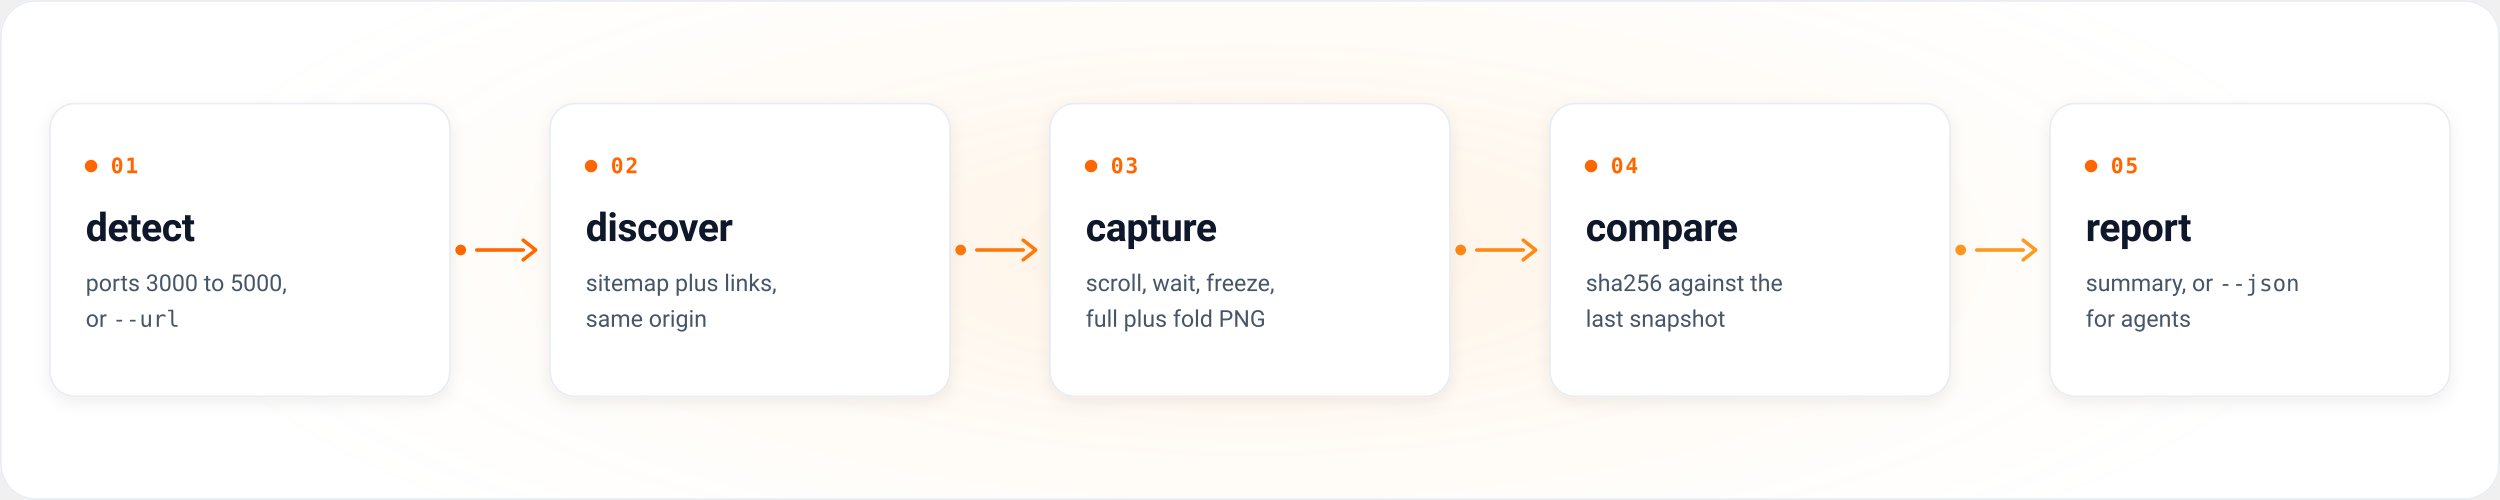
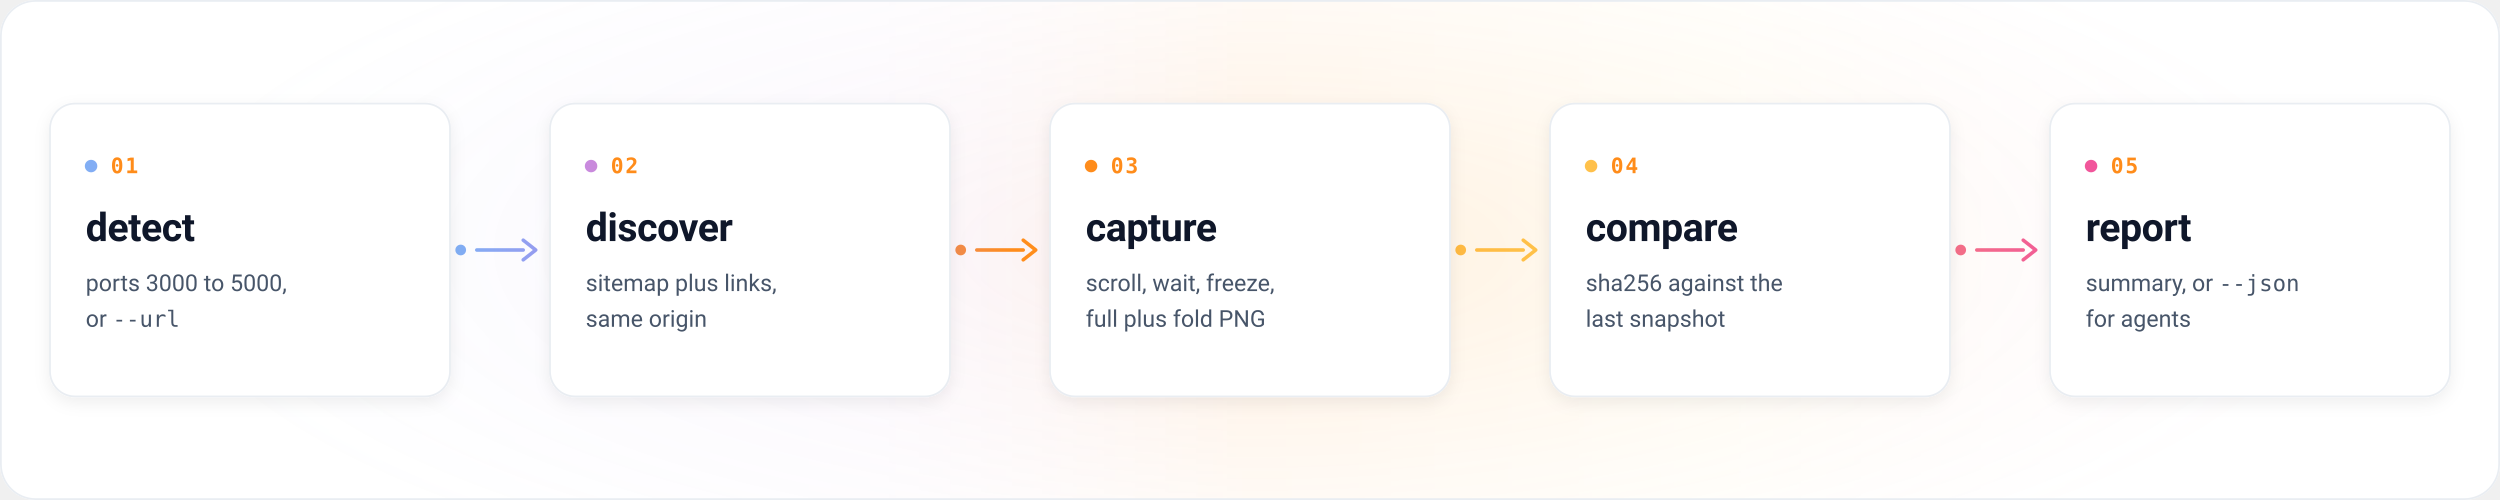
<svg xmlns="http://www.w3.org/2000/svg" viewBox="0 0 1400 280" width="1400" height="280" role="img" aria-label="How stm works: detect, discover, capture, compare, report" text-rendering="geometricPrecision" font-family="ui-sans-serif, system-ui, -apple-system, 'Segoe UI', Roboto, 'Helvetica Neue', Arial, sans-serif">
  <defs>
-     <linearGradient id="flow" gradientUnits="userSpaceOnUse" x1="252" y1="140" x2="1148" y2="140">
-       <stop offset="0" stop-color="#FF6600" />
-       <stop offset="1" stop-color="#FF9A1F" />
+     <linearGradient id="flow" gradientUnits="userSpaceOnUse" x1="252" y1="140" x2="1180" y2="140">
+       <stop offset="0" stop-color="#7FB0F5" />
+       <stop offset="0.1" stop-color="#A98BEB" />
+       <stop offset="0.2" stop-color="#C88AE0" />
+       <stop offset="0.34" stop-color="#FF8C1A" />
+       <stop offset="0.66" stop-color="#FFC24A" />
+       <stop offset="1" stop-color="#F0509F" />
    </linearGradient>
-     <radialGradient id="glow" gradientUnits="userSpaceOnUse" cx="700" cy="140" r="620" gradientTransform="matrix(1 0 0 0.34 0 92.4)">
-       <stop offset="0" stop-color="#FF8A18" stop-opacity="0.11" />
-       <stop offset="0.45" stop-color="#FF9A1F" stop-opacity="0.055" />
-       <stop offset="1" stop-color="#FFC46B" stop-opacity="0" />
+     <linearGradient id="dots" gradientUnits="userSpaceOnUse" x1="40" y1="93" x2="1185" y2="93">
+       <stop offset="0" stop-color="#7FB0F5" />
+       <stop offset="0.13" stop-color="#A98BEB" />
+       <stop offset="0.25" stop-color="#C88AE0" />
+       <stop offset="0.5" stop-color="#FF8C1A" />
+       <stop offset="0.74" stop-color="#FFC24A" />
+       <stop offset="1" stop-color="#F0509F" />
+     </linearGradient>
+     <linearGradient id="hazeHue" gradientUnits="userSpaceOnUse" x1="90" y1="140" x2="1310" y2="140">
+       <stop offset="0" stop-color="#7FB0F5" stop-opacity="0.1" />
+       <stop offset="0.18" stop-color="#A98BEB" stop-opacity="0.1" />
+       <stop offset="0.32" stop-color="#C88AE0" stop-opacity="0.1" />
+       <stop offset="0.5" stop-color="#FF8C1A" stop-opacity="0.15" />
+       <stop offset="0.72" stop-color="#FFC24A" stop-opacity="0.14" />
+       <stop offset="1" stop-color="#F0509F" stop-opacity="0.1" />
+     </linearGradient>
+     <radialGradient id="hazeFade" gradientUnits="userSpaceOnUse" cx="700" cy="140" r="620" gradientTransform="matrix(1 0 0 0.34 0 92.4)">
+       <stop offset="0" stop-color="#FFFFFF" stop-opacity="1" />
+       <stop offset="0.45" stop-color="#FFFFFF" stop-opacity="0.5" />
+       <stop offset="1" stop-color="#FFFFFF" stop-opacity="0" />
    </radialGradient>
+     <mask id="hazeMask" maskUnits="userSpaceOnUse" x="0" y="0" width="1400" height="280">
+       <rect x="0" y="0" width="1400" height="280" fill="url(#hazeFade)" />
+     </mask>
    <filter id="cardShadow" x="-6%" y="-16%" width="112%" height="140%">
      <feDropShadow dx="0" dy="3" stdDeviation="4.5" flood-color="#0F172A" flood-opacity="0.07" />
    </filter>
    <clipPath id="panelClip">
      <rect x="0" y="0" width="1400" height="280" rx="20" />
    </clipPath>
  </defs>
  <rect x="0" y="0" width="1400" height="280" rx="20" fill="#FFFFFF" />
  <g clip-path="url(#panelClip)">
-     <rect x="0" y="0" width="1400" height="280" fill="url(#glow)" />
+     <rect x="0" y="0" width="1400" height="280" fill="url(#hazeHue)" mask="url(#hazeMask)" />
  </g>
  <rect x="0.5" y="0.5" width="1399" height="279" rx="19.5" fill="none" stroke="#E9EDF2" stroke-width="1" />
  <g stroke="url(#flow)" stroke-width="2" fill="none" stroke-linecap="round" stroke-linejoin="round">
    <path d="M267 140H293" />
    <path d="M293 134.5 300 140 293 145.5" />
    <path d="M547 140H573" />
    <path d="M573 134.5 580 140 573 145.5" />
    <path d="M827 140H853" />
    <path d="M853 134.5 860 140 853 145.5" />
    <path d="M1107 140H1133" />
    <path d="M1133 134.5 1140 140 1133 145.5" />
  </g>
  <g fill="url(#flow)">
    <circle cx="258" cy="140" r="3" />
    <circle cx="538" cy="140" r="3" />
    <circle cx="818" cy="140" r="3" />
    <circle cx="1098" cy="140" r="3" />
  </g>
  <g fill="#FFFFFF" stroke="#E9EDF2" stroke-width="1" filter="url(#cardShadow)">
    <rect x="28" y="58" width="224" height="164" rx="14" />
    <rect x="308" y="58" width="224" height="164" rx="14" />
    <rect x="588" y="58" width="224" height="164" rx="14" />
    <rect x="868" y="58" width="224" height="164" rx="14" />
    <rect x="1148" y="58" width="224" height="164" rx="14" />
  </g>
-   <g fill="#FF6600">
+   <g fill="url(#dots)">
    <circle cx="51" cy="93" r="3.5" />
    <circle cx="331" cy="93" r="3.5" />
    <circle cx="611" cy="93" r="3.5" />
    <circle cx="891" cy="93" r="3.5" />
    <circle cx="1171" cy="93" r="3.5" />
  </g>
-   <g fill="#FF6600" font-family="ui-monospace, SFMono-Regular, 'SF Mono', Menlo, Consolas, monospace" font-size="12" font-weight="600" letter-spacing="0.08em">
+   <g fill="#FF8C1A" font-family="ui-monospace, SFMono-Regular, 'SF Mono', Menlo, Consolas, monospace" font-size="12" font-weight="700" letter-spacing="0.08em">
    <text x="62" y="97">01</text>
    <text x="342" y="97">02</text>
    <text x="622" y="97">03</text>
    <text x="902" y="97">04</text>
    <text x="1182" y="97">05</text>
  </g>
  <g fill="#0F172A" font-size="22" font-weight="700" letter-spacing="-0.012em">
    <text x="48" y="135">detect</text>
    <text x="328" y="135">discover</text>
    <text x="608" y="135">capture</text>
    <text x="888" y="135">compare</text>
    <text x="1168" y="135">report</text>
  </g>
  <g fill="#475569" font-size="13">
    <text x="48" y="163">ports 3000 to 5000,</text>
    <text x="48" y="183">or <tspan font-family="ui-monospace, SFMono-Regular, 'SF Mono', Menlo, Consolas, monospace" font-size="12.5">--url</tspan>
    </text>
    <text x="328" y="163">sitemap plus links,</text>
    <text x="328" y="183">same origin</text>
    <text x="608" y="163">scroll, wait, freeze,</text>
    <text x="608" y="183">full plus fold PNG</text>
    <text x="888" y="163">sha256 against the</text>
    <text x="888" y="183">last snapshot</text>
    <text x="1168" y="163">summary, or <tspan font-family="ui-monospace, SFMono-Regular, 'SF Mono', Menlo, Consolas, monospace" font-size="12.5">--json</tspan>
    </text>
    <text x="1168" y="183">for agents</text>
  </g>
</svg>
